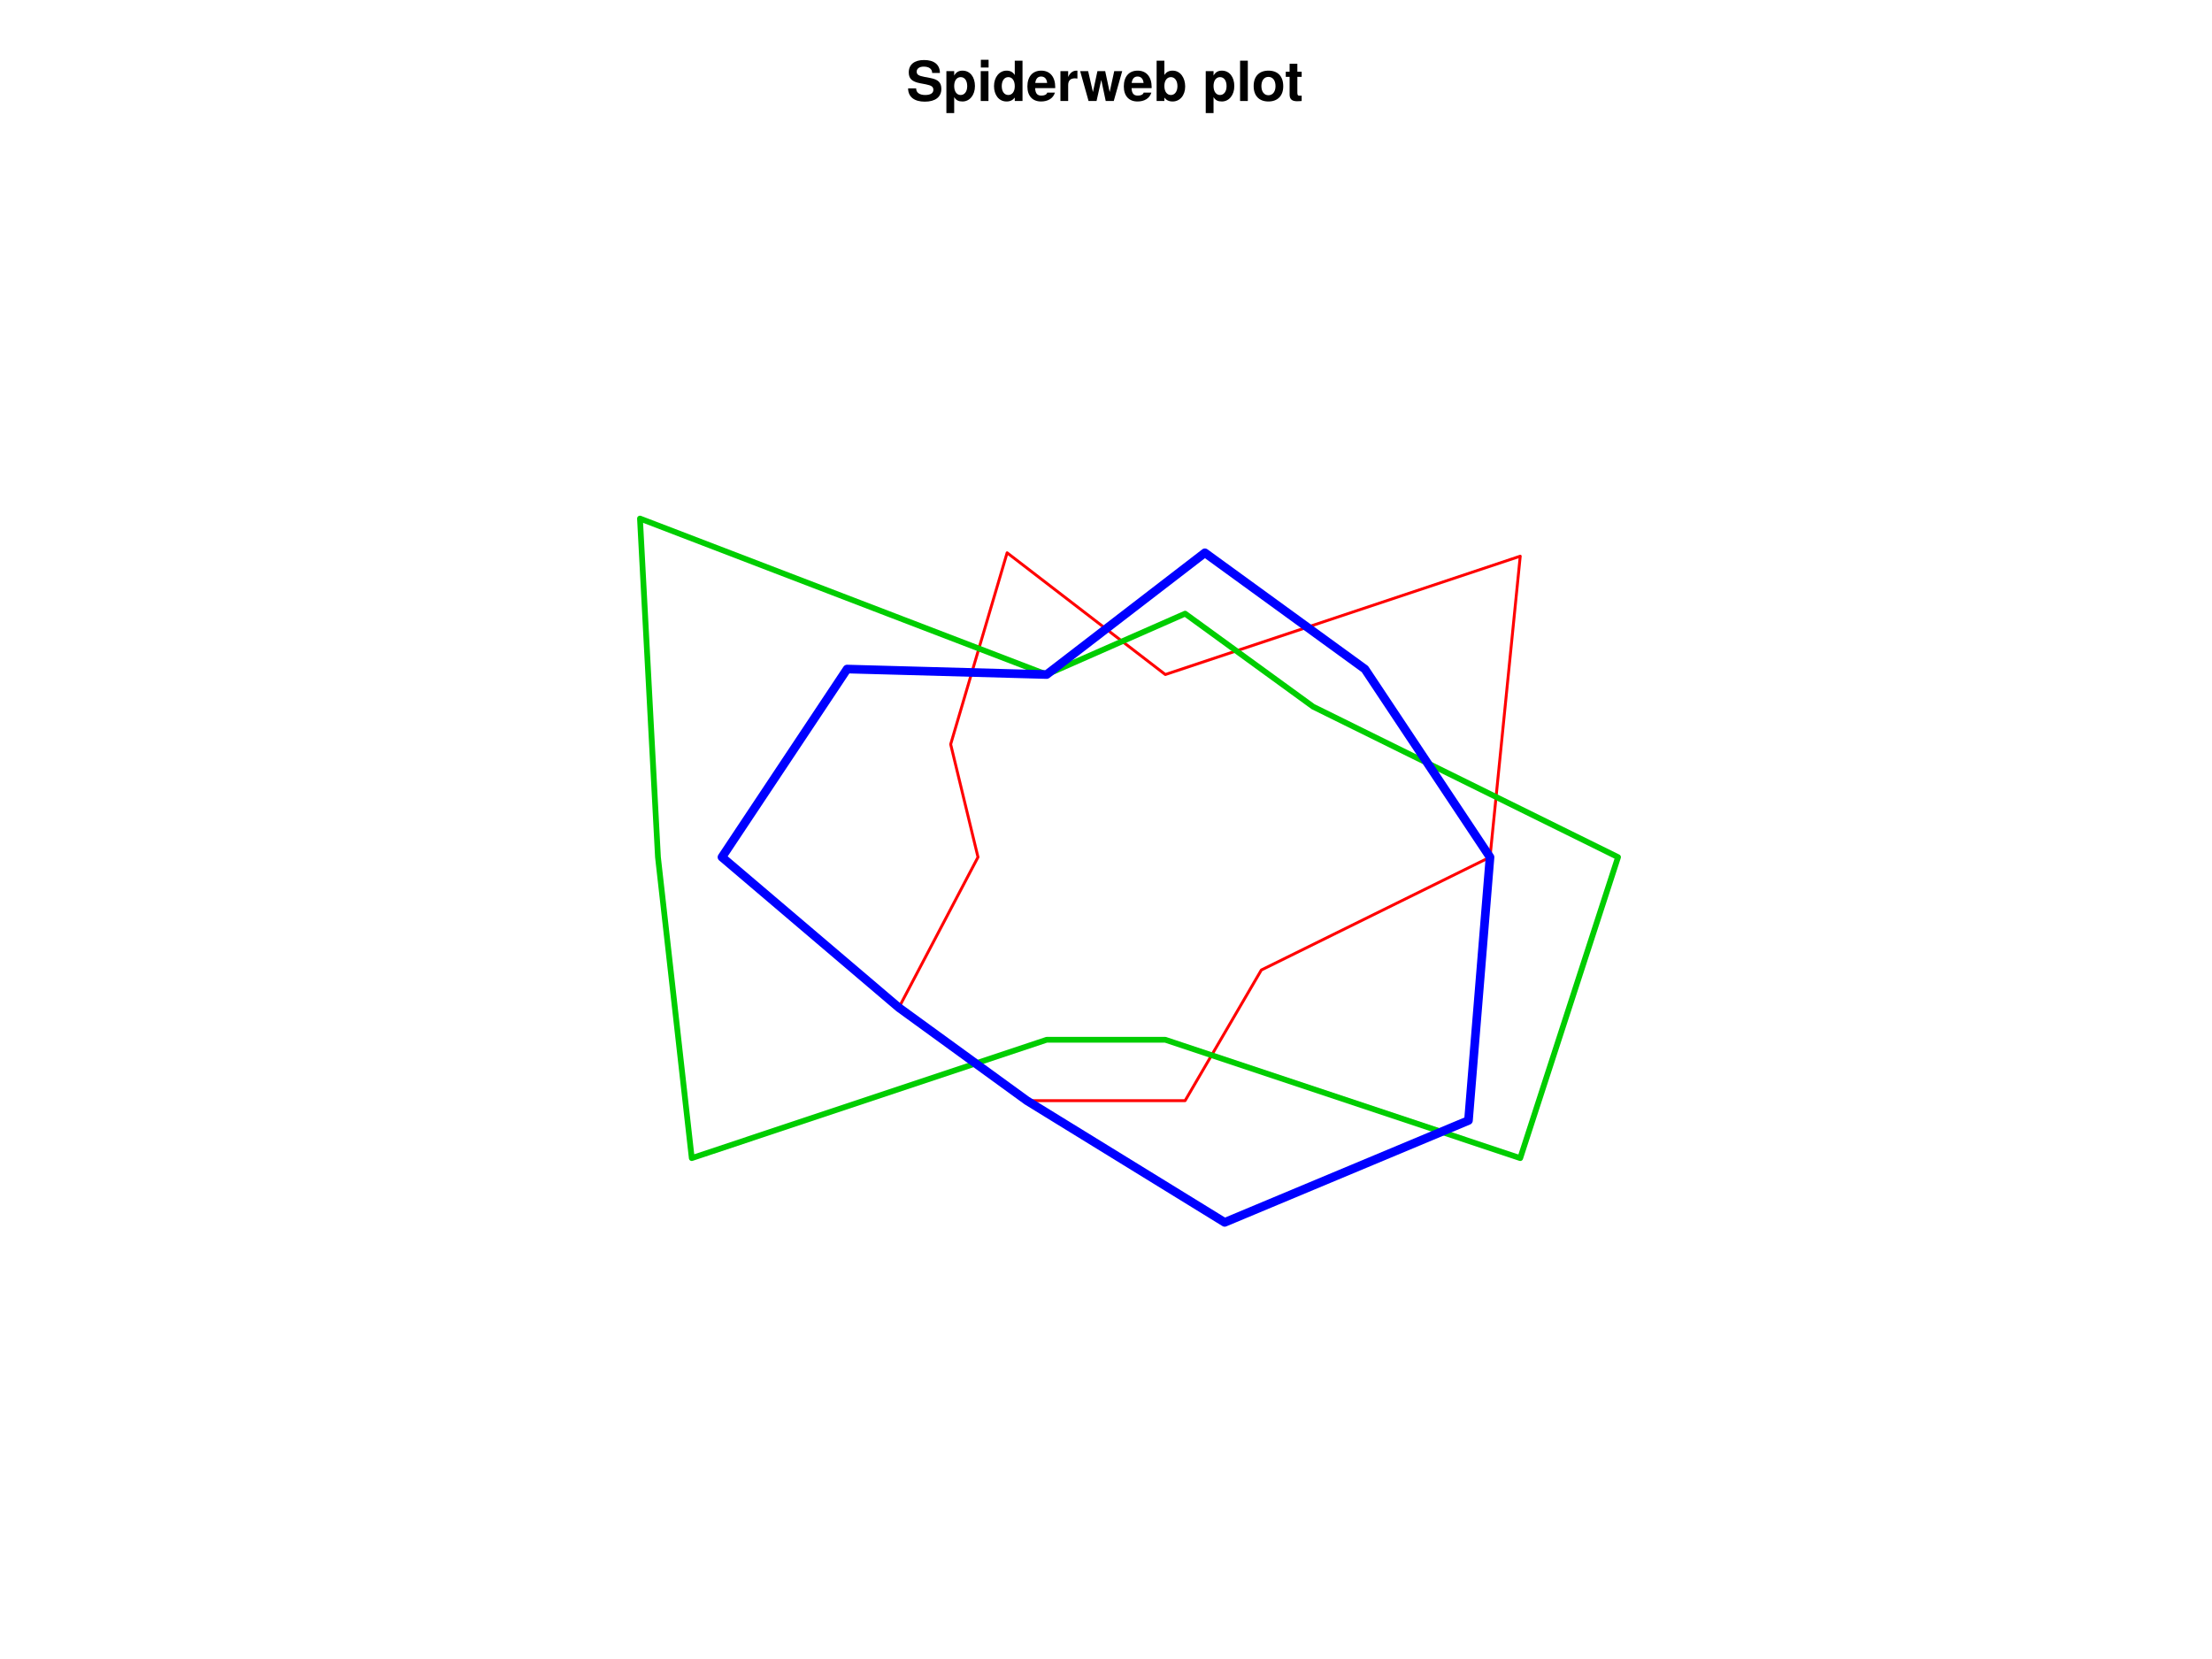
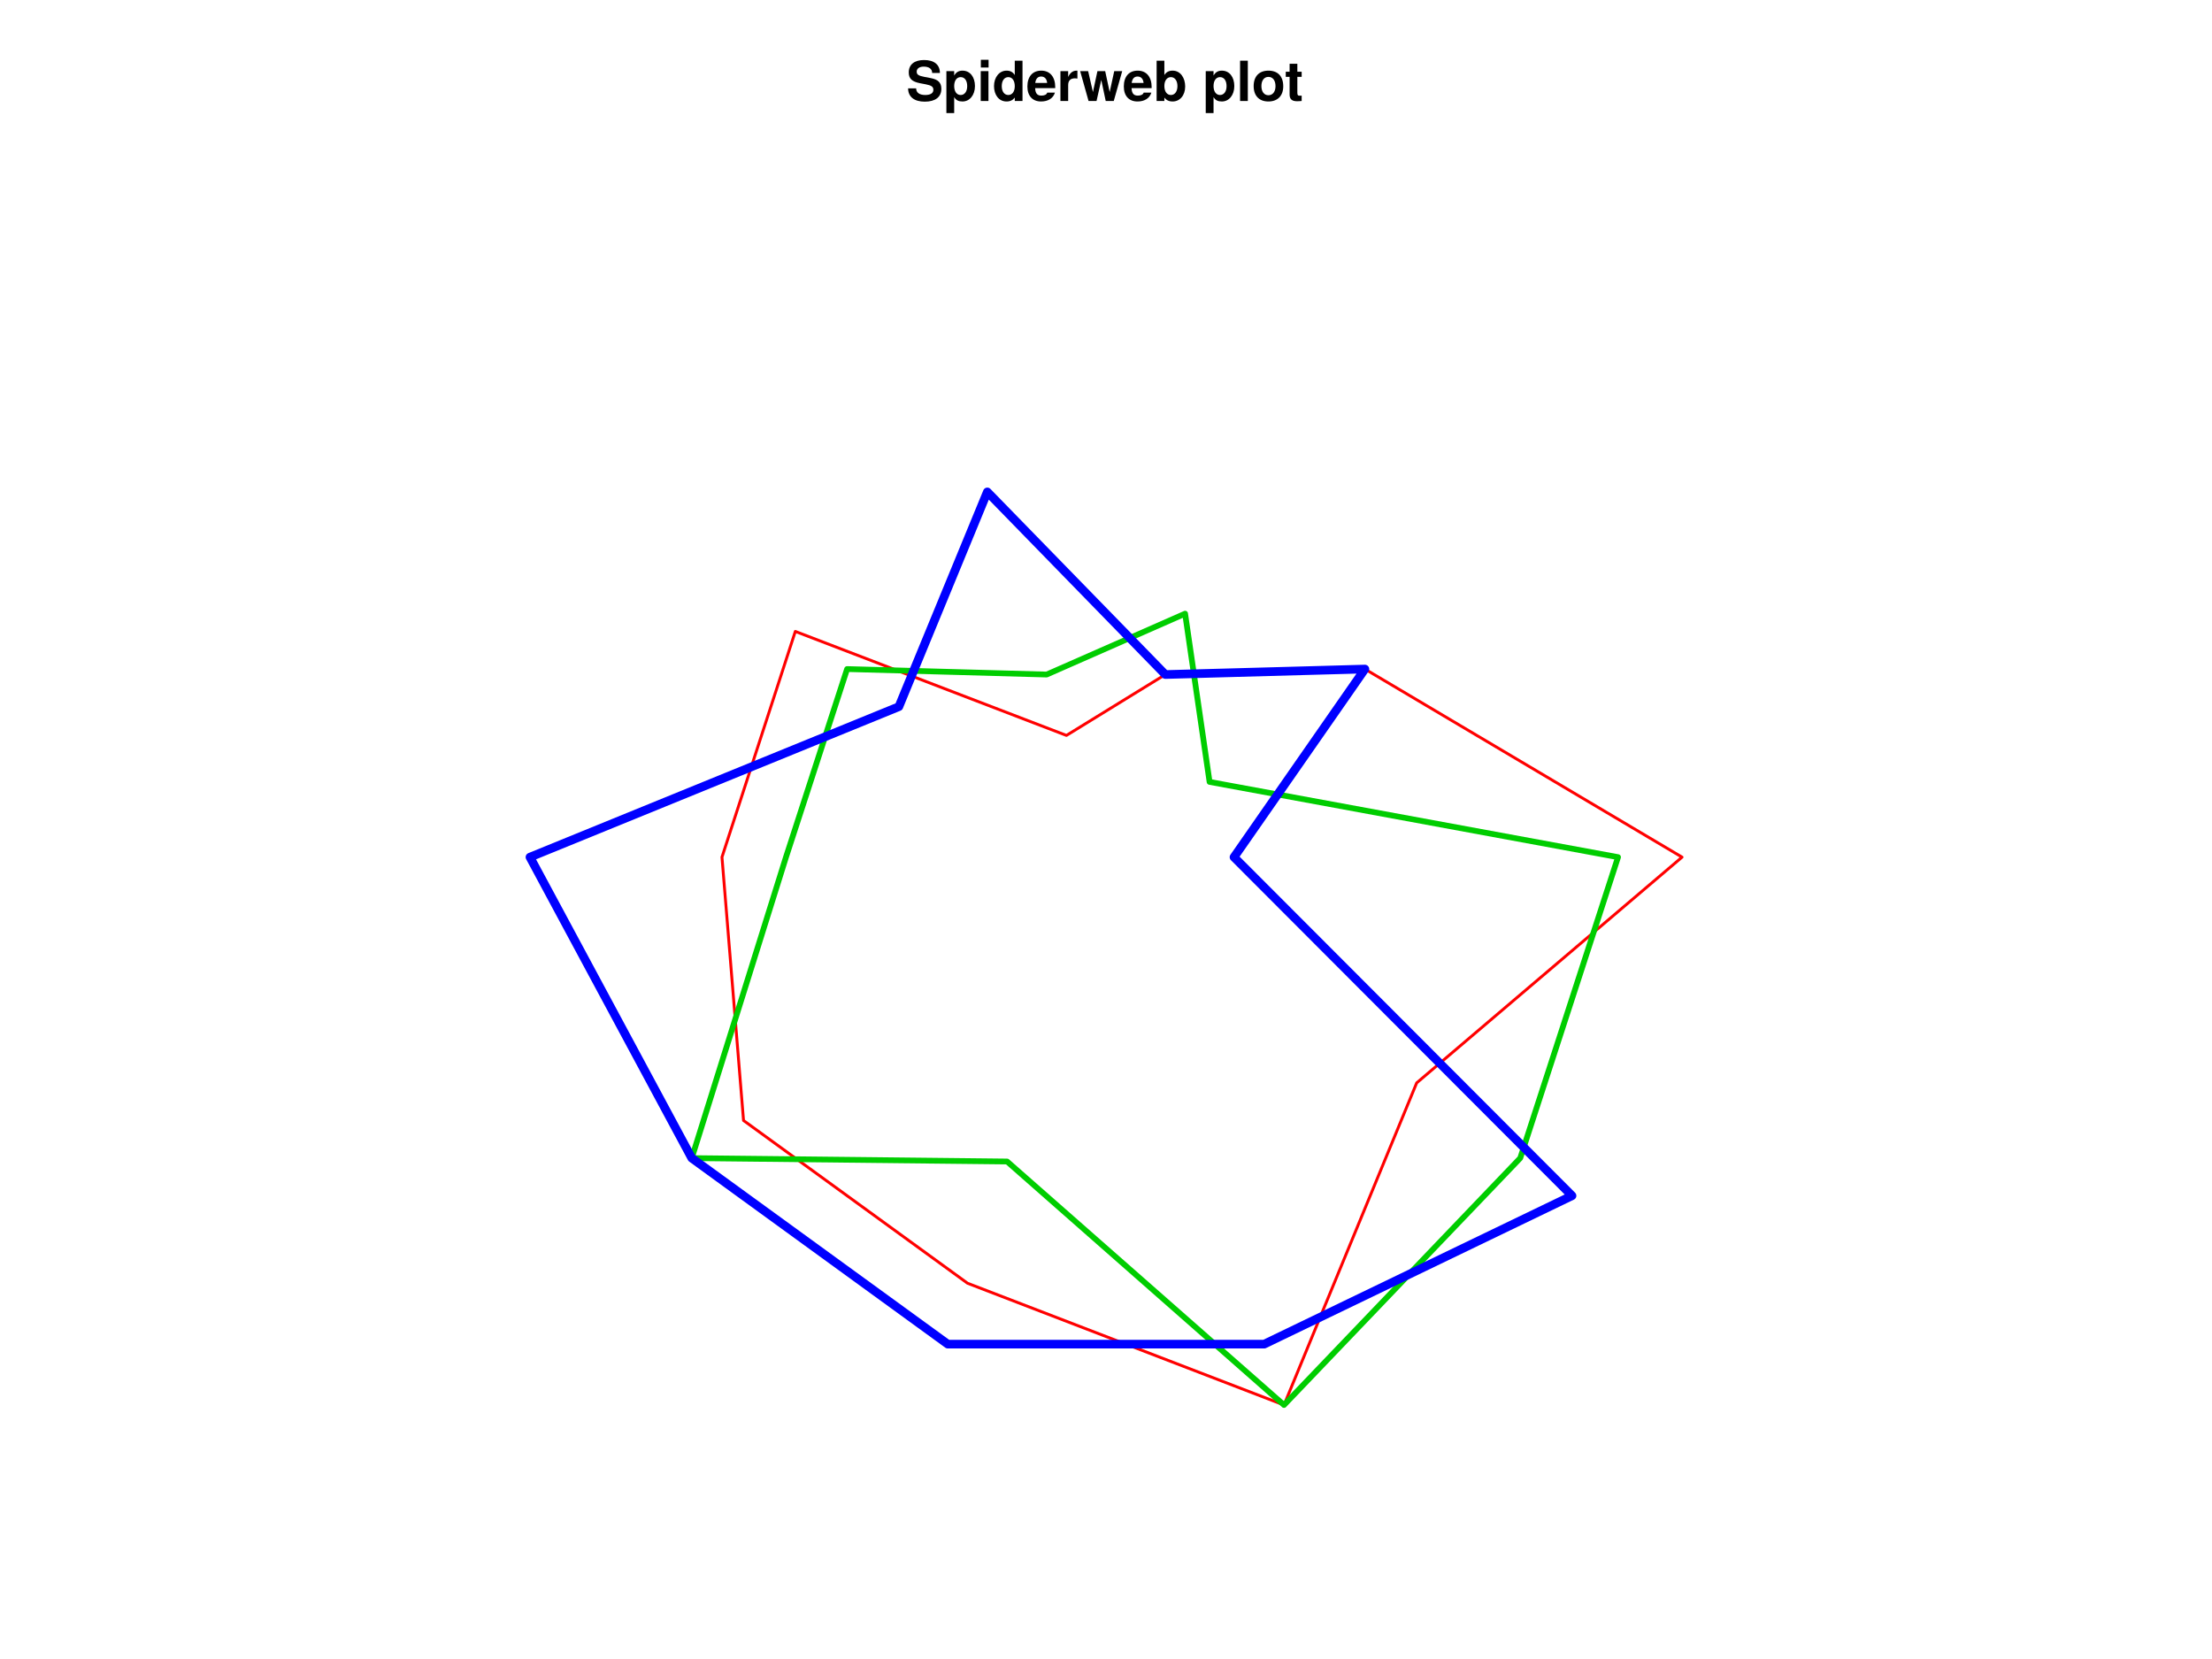
<svg xmlns="http://www.w3.org/2000/svg" xmlns:xlink="http://www.w3.org/1999/xlink" width="576pt" height="432pt" viewBox="0 0 576 432" version="1.1">
  <defs>
    <g>
      <symbol overflow="visible" id="glyph0-0">
        <path style="stroke:none;" d="" />
      </symbol>
      <symbol overflow="visible" id="glyph0-1">
        <path style="stroke:none;" d="M 9.125 -3.156 C 9.125 -4.812 8.281 -5.594 6.344 -5.969 L 4.703 -6.281 C 3.156 -6.578 2.703 -6.891 2.703 -7.656 C 2.703 -8.438 3.422 -8.953 4.531 -8.953 C 5.891 -8.953 6.734 -8.375 6.734 -7.297 L 8.75 -7.297 C 8.75 -9.516 7.188 -10.672 4.625 -10.672 C 2.109 -10.672 0.641 -9.5 0.641 -7.453 C 0.641 -5.812 1.469 -5.047 3.594 -4.625 L 5.078 -4.344 C 6.516 -4.047 7.047 -3.75 7.047 -2.891 C 7.047 -2.016 6.234 -1.562 4.922 -1.562 C 3.453 -1.562 2.562 -2.172 2.562 -3.297 L 0.469 -3.297 C 0.469 -1.047 2.125 0.172 4.812 0.172 C 7.516 0.172 9.125 -1.016 9.125 -3.156 Z M 9.125 -3.156 " />
      </symbol>
      <symbol overflow="visible" id="glyph0-2">
        <path style="stroke:none;" d="M 8.266 -3.891 C 8.266 -6.188 7.047 -7.906 5.016 -7.906 C 4.031 -7.906 3.344 -7.484 2.859 -6.625 L 2.859 -7.781 L 0.828 -7.781 L 0.828 3.141 L 2.859 3.141 L 2.859 -1.031 C 3.344 -0.172 4.031 0.125 5.016 0.125 C 6.891 0.125 8.266 -1.531 8.266 -3.891 Z M 6.25 -3.859 C 6.25 -2.453 5.547 -1.562 4.547 -1.562 C 3.547 -1.562 2.859 -2.438 2.859 -3.891 C 2.859 -5.344 3.547 -6.219 4.547 -6.219 C 5.578 -6.219 6.25 -5.344 6.25 -3.859 Z M 6.25 -3.859 " />
      </symbol>
      <symbol overflow="visible" id="glyph0-3">
        <path style="stroke:none;" d="M 2.984 0 L 2.984 -7.781 L 0.969 -7.781 L 0.969 0 Z M 3.016 -8.719 L 3.016 -10.734 L 1 -10.734 L 1 -8.719 Z M 3.016 -8.719 " />
      </symbol>
      <symbol overflow="visible" id="glyph0-4">
        <path style="stroke:none;" d="M 7.844 0 L 7.844 -10.5 L 5.828 -10.5 L 5.828 -6.766 C 5.328 -7.547 4.656 -7.906 3.688 -7.906 C 1.828 -7.906 0.422 -6.219 0.422 -3.875 C 0.422 -1.672 1.625 0.125 3.688 0.125 C 4.656 0.125 5.328 -0.234 5.828 -0.891 L 5.828 0 Z M 5.828 -3.844 C 5.828 -2.438 5.141 -1.562 4.141 -1.562 C 3.125 -1.562 2.438 -2.453 2.438 -3.875 C 2.438 -5.312 3.125 -6.219 4.141 -6.219 C 5.156 -6.219 5.828 -5.328 5.828 -3.844 Z M 5.828 -3.844 " />
      </symbol>
      <symbol overflow="visible" id="glyph0-5">
        <path style="stroke:none;" d="M 7.562 -3.594 C 7.562 -6.281 6.203 -7.906 3.922 -7.906 C 1.688 -7.906 0.312 -6.391 0.312 -3.781 C 0.312 -1.297 1.672 0.125 3.875 0.125 C 5.625 0.125 7.031 -0.656 7.484 -2.188 L 5.484 -2.188 C 5.312 -1.625 4.688 -1.406 3.953 -1.406 C 3 -1.406 2.391 -1.844 2.328 -3.359 L 7.547 -3.359 Z M 5.453 -4.703 L 2.359 -4.703 C 2.5 -5.781 3 -6.375 3.891 -6.375 C 4.75 -6.375 5.359 -5.812 5.453 -4.703 Z M 5.453 -4.703 " />
      </symbol>
      <symbol overflow="visible" id="glyph0-6">
        <path style="stroke:none;" d="M 5.328 -5.844 L 5.328 -7.891 C 5.219 -7.906 5.141 -7.906 5.078 -7.906 C 4.156 -7.906 3.359 -7.297 2.922 -6.25 L 2.922 -7.781 L 0.906 -7.781 L 0.906 0 L 2.922 0 L 2.922 -4.141 C 2.922 -5.312 3.516 -5.906 4.703 -5.906 C 4.906 -5.906 5.062 -5.891 5.328 -5.844 Z M 5.328 -5.844 " />
      </symbol>
      <symbol overflow="visible" id="glyph0-7">
        <path style="stroke:none;" d="M 11.031 -7.781 L 8.953 -7.781 L 7.766 -2.328 L 6.594 -7.781 L 4.578 -7.781 L 3.406 -2.328 L 2.156 -7.781 L 0.078 -7.781 L 2.266 0 L 4.344 0 L 5.578 -5.484 L 6.734 0 L 8.828 0 Z M 11.031 -7.781 " />
      </symbol>
      <symbol overflow="visible" id="glyph0-8">
        <path style="stroke:none;" d="M 8.281 -3.781 C 8.281 -6 7.062 -7.906 5.016 -7.906 C 4.047 -7.906 3.359 -7.547 2.859 -6.766 L 2.859 -10.5 L 0.844 -10.5 L 0.844 0 L 2.859 0 L 2.859 -0.891 C 3.359 -0.234 4.031 0.125 5.016 0.125 C 6.875 0.125 8.281 -1.438 8.281 -3.781 Z M 6.266 -3.875 C 6.266 -2.469 5.562 -1.562 4.562 -1.562 C 3.547 -1.562 2.859 -2.438 2.859 -3.922 C 2.859 -5.328 3.562 -6.219 4.562 -6.219 C 5.562 -6.219 6.266 -5.312 6.266 -3.875 Z M 6.266 -3.875 " />
      </symbol>
      <symbol overflow="visible" id="glyph0-9">
        <path style="stroke:none;" d="" />
      </symbol>
      <symbol overflow="visible" id="glyph0-10">
        <path style="stroke:none;" d="M 2.984 0 L 2.984 -10.5 L 0.969 -10.5 L 0.969 0 Z M 2.984 0 " />
      </symbol>
      <symbol overflow="visible" id="glyph0-11">
        <path style="stroke:none;" d="M 8.203 -3.828 C 8.203 -6.469 6.766 -7.906 4.344 -7.906 C 1.953 -7.906 0.5 -6.438 0.5 -3.891 C 0.5 -1.328 1.953 0.125 4.344 0.125 C 6.719 0.125 8.203 -1.344 8.203 -3.828 Z M 6.188 -3.859 C 6.188 -2.406 5.438 -1.5 4.344 -1.5 C 3.25 -1.5 2.516 -2.406 2.516 -3.891 C 2.516 -5.375 3.25 -6.281 4.344 -6.281 C 5.453 -6.281 6.188 -5.391 6.188 -3.859 Z M 6.188 -3.859 " />
      </symbol>
      <symbol overflow="visible" id="glyph0-12">
        <path style="stroke:none;" d="M 4.344 0 L 4.344 -1.406 C 4.141 -1.391 4.016 -1.375 3.875 -1.375 C 3.344 -1.375 3.219 -1.531 3.219 -2.219 L 3.219 -6.281 L 4.344 -6.281 L 4.344 -7.625 L 3.219 -7.625 L 3.219 -9.703 L 1.203 -9.703 L 1.203 -7.625 L 0.203 -7.625 L 0.203 -6.281 L 1.203 -6.281 L 1.203 -1.672 C 1.203 -0.453 1.844 0.062 3.172 0.062 C 3.609 0.062 3.969 0.016 4.344 0 Z M 4.344 0 " />
      </symbol>
    </g>
  </defs>
-   <g id="surface17">
+   <g id="surface34">
    <rect x="0" y="0" width="576" height="432" style="fill:rgb(100%,100%,100%);fill-opacity:1;stroke:none;" />
    <g style="fill:rgb(0%,0%,0%);fill-opacity:1;">
      <use xlink:href="#glyph0-1" x="236" y="26.301" />
      <use xlink:href="#glyph0-2" x="245.609" y="26.301" />
      <use xlink:href="#glyph0-3" x="254.411" y="26.301" />
      <use xlink:href="#glyph0-4" x="258.416" y="26.301" />
      <use xlink:href="#glyph0-5" x="267.218" y="26.301" />
      <use xlink:href="#glyph0-6" x="275.228" y="26.301" />
      <use xlink:href="#glyph0-7" x="281.192" y="26.301" />
      <use xlink:href="#glyph0-5" x="292.328" y="26.301" />
      <use xlink:href="#glyph0-8" x="300.338" y="26.301" />
      <use xlink:href="#glyph0-9" x="309.14" y="26.301" />
      <use xlink:href="#glyph0-2" x="313.145" y="26.301" />
      <use xlink:href="#glyph0-10" x="321.946" y="26.301" />
      <use xlink:href="#glyph0-11" x="325.951" y="26.301" />
      <use xlink:href="#glyph0-12" x="334.608" y="26.301" />
    </g>
-     <path style="fill:none;stroke-width:0.75;stroke-linecap:round;stroke-linejoin:round;stroke:rgb(100%,0%,0%);stroke-opacity:1;stroke-miterlimit:10;" d="M 388 223.199 L 395.867 144.828 L 303.449 175.648 L 262.25 143.945 L 247.551 193.812 L 254.668 223.199 L 234.066 262.387 L 267.398 286.605 L 308.602 286.605 L 328.449 252.59 L 388 223.199 " />
-     <path style="fill:none;stroke-width:1.5;stroke-linecap:round;stroke-linejoin:round;stroke:rgb(0%,80.392%,0%);stroke-opacity:1;stroke-miterlimit:10;" d="M 421.332 223.199 L 341.934 184.016 L 308.602 159.797 L 272.551 175.648 L 166.648 135.031 L 171.332 223.199 L 180.133 301.57 L 272.551 270.754 L 303.449 270.754 L 395.867 301.57 L 421.332 223.199 " />
-     <path style="fill:none;stroke-width:2.25;stroke-linecap:round;stroke-linejoin:round;stroke:rgb(0%,0%,100%);stroke-opacity:1;stroke-miterlimit:10;" d="M 388 223.199 L 355.418 174.219 L 313.75 143.945 L 272.551 175.648 L 220.582 174.219 L 188 223.199 L 234.066 262.387 L 267.398 286.605 L 318.902 318.305 L 382.387 291.773 L 388 223.199 " />
+     <path style="fill:none;stroke-width:0.75;stroke-linecap:round;stroke-linejoin:round;stroke:rgb(100%,0%,0%);stroke-opacity:1;stroke-miterlimit:10;" d="M 438 223.199 L 355.418 174.219 L 303.449 175.648 L 277.699 191.5 L 207.098 164.422 L 188 223.199 L 193.613 291.773 L 251.949 334.156 L 334.352 365.859 L 368.902 281.98 L 438 223.199 " />
+     <path style="fill:none;stroke-width:1.5;stroke-linecap:round;stroke-linejoin:round;stroke:rgb(0%,80.392%,0%);stroke-opacity:1;stroke-miterlimit:10;" d="M 421.332 223.199 L 314.969 203.605 L 308.602 159.797 L 272.551 175.648 L 220.582 174.219 L 204.668 223.199 L 180.133 301.57 L 262.25 302.453 L 334.352 365.859 L 395.867 301.57 L 421.332 223.199 " />
+     <path style="fill:none;stroke-width:2.25;stroke-linecap:round;stroke-linejoin:round;stroke:rgb(0%,0%,100%);stroke-opacity:1;stroke-miterlimit:10;" d="M 321.332 223.199 L 355.418 174.219 L 303.449 175.648 L 257.098 128.094 L 234.066 184.016 L 138 223.199 L 180.133 301.57 L 246.797 350.008 L 329.203 350.008 L 409.352 311.367 L 321.332 223.199 " />
  </g>
</svg>
